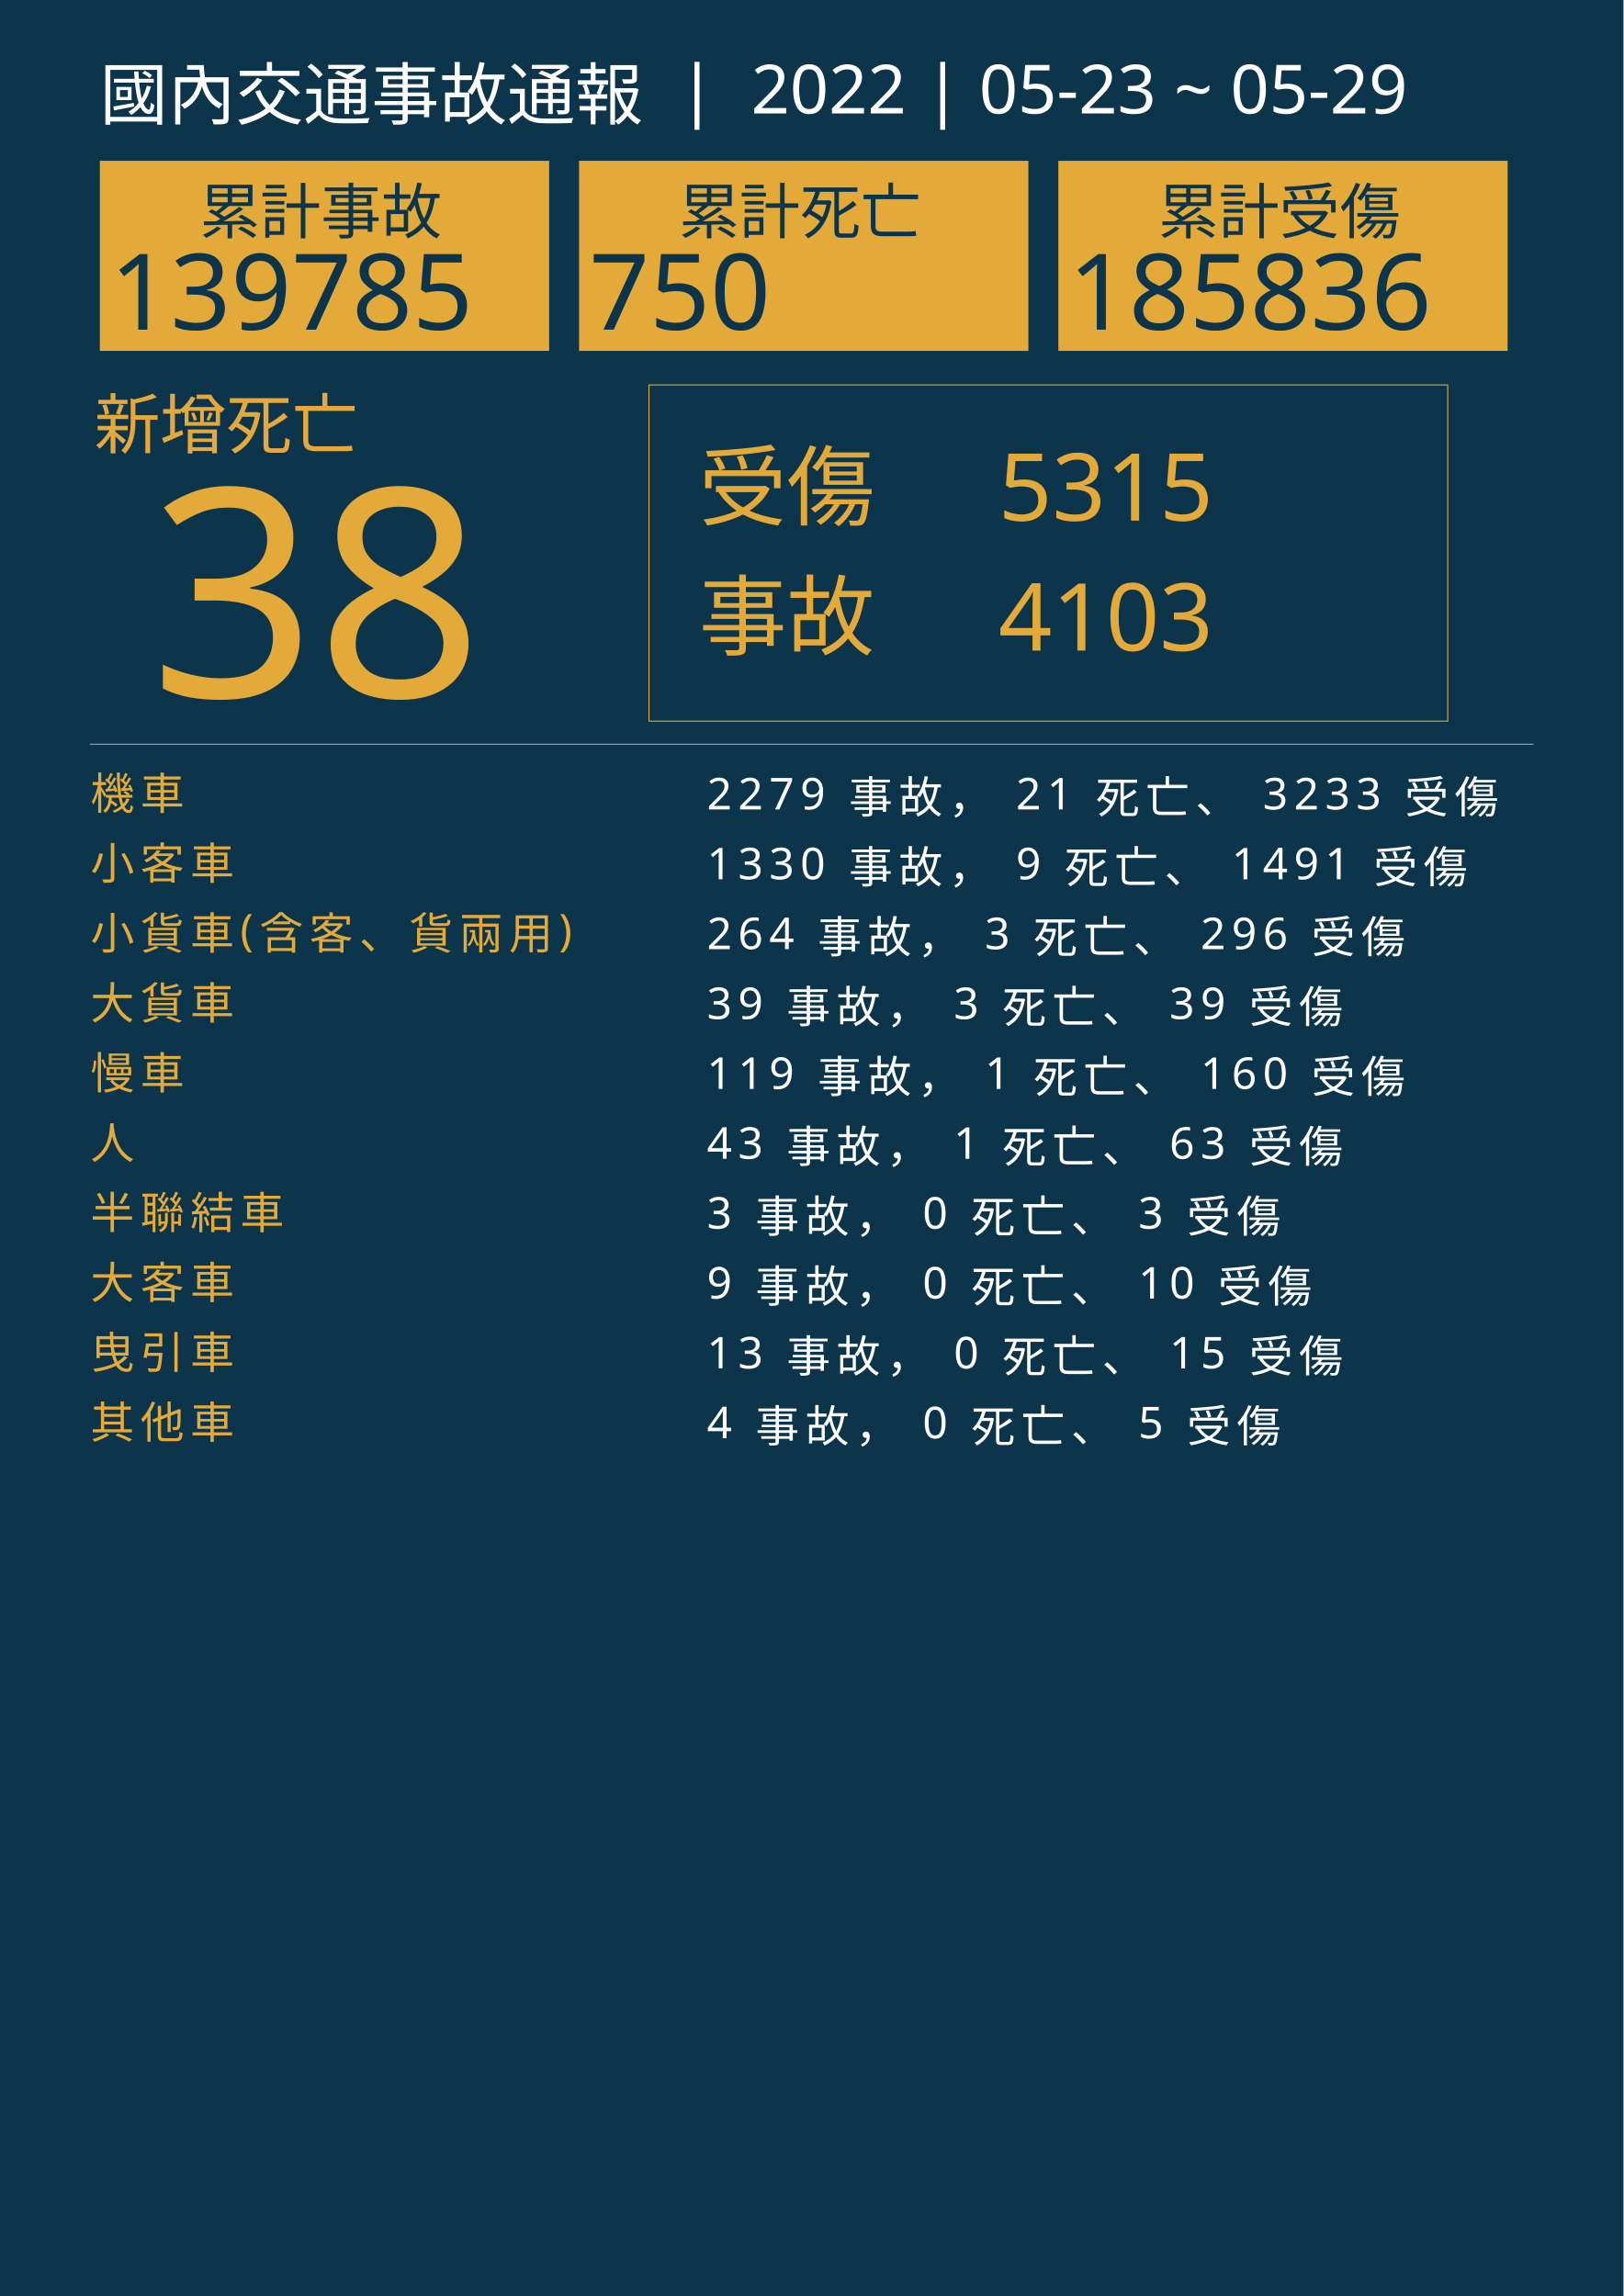
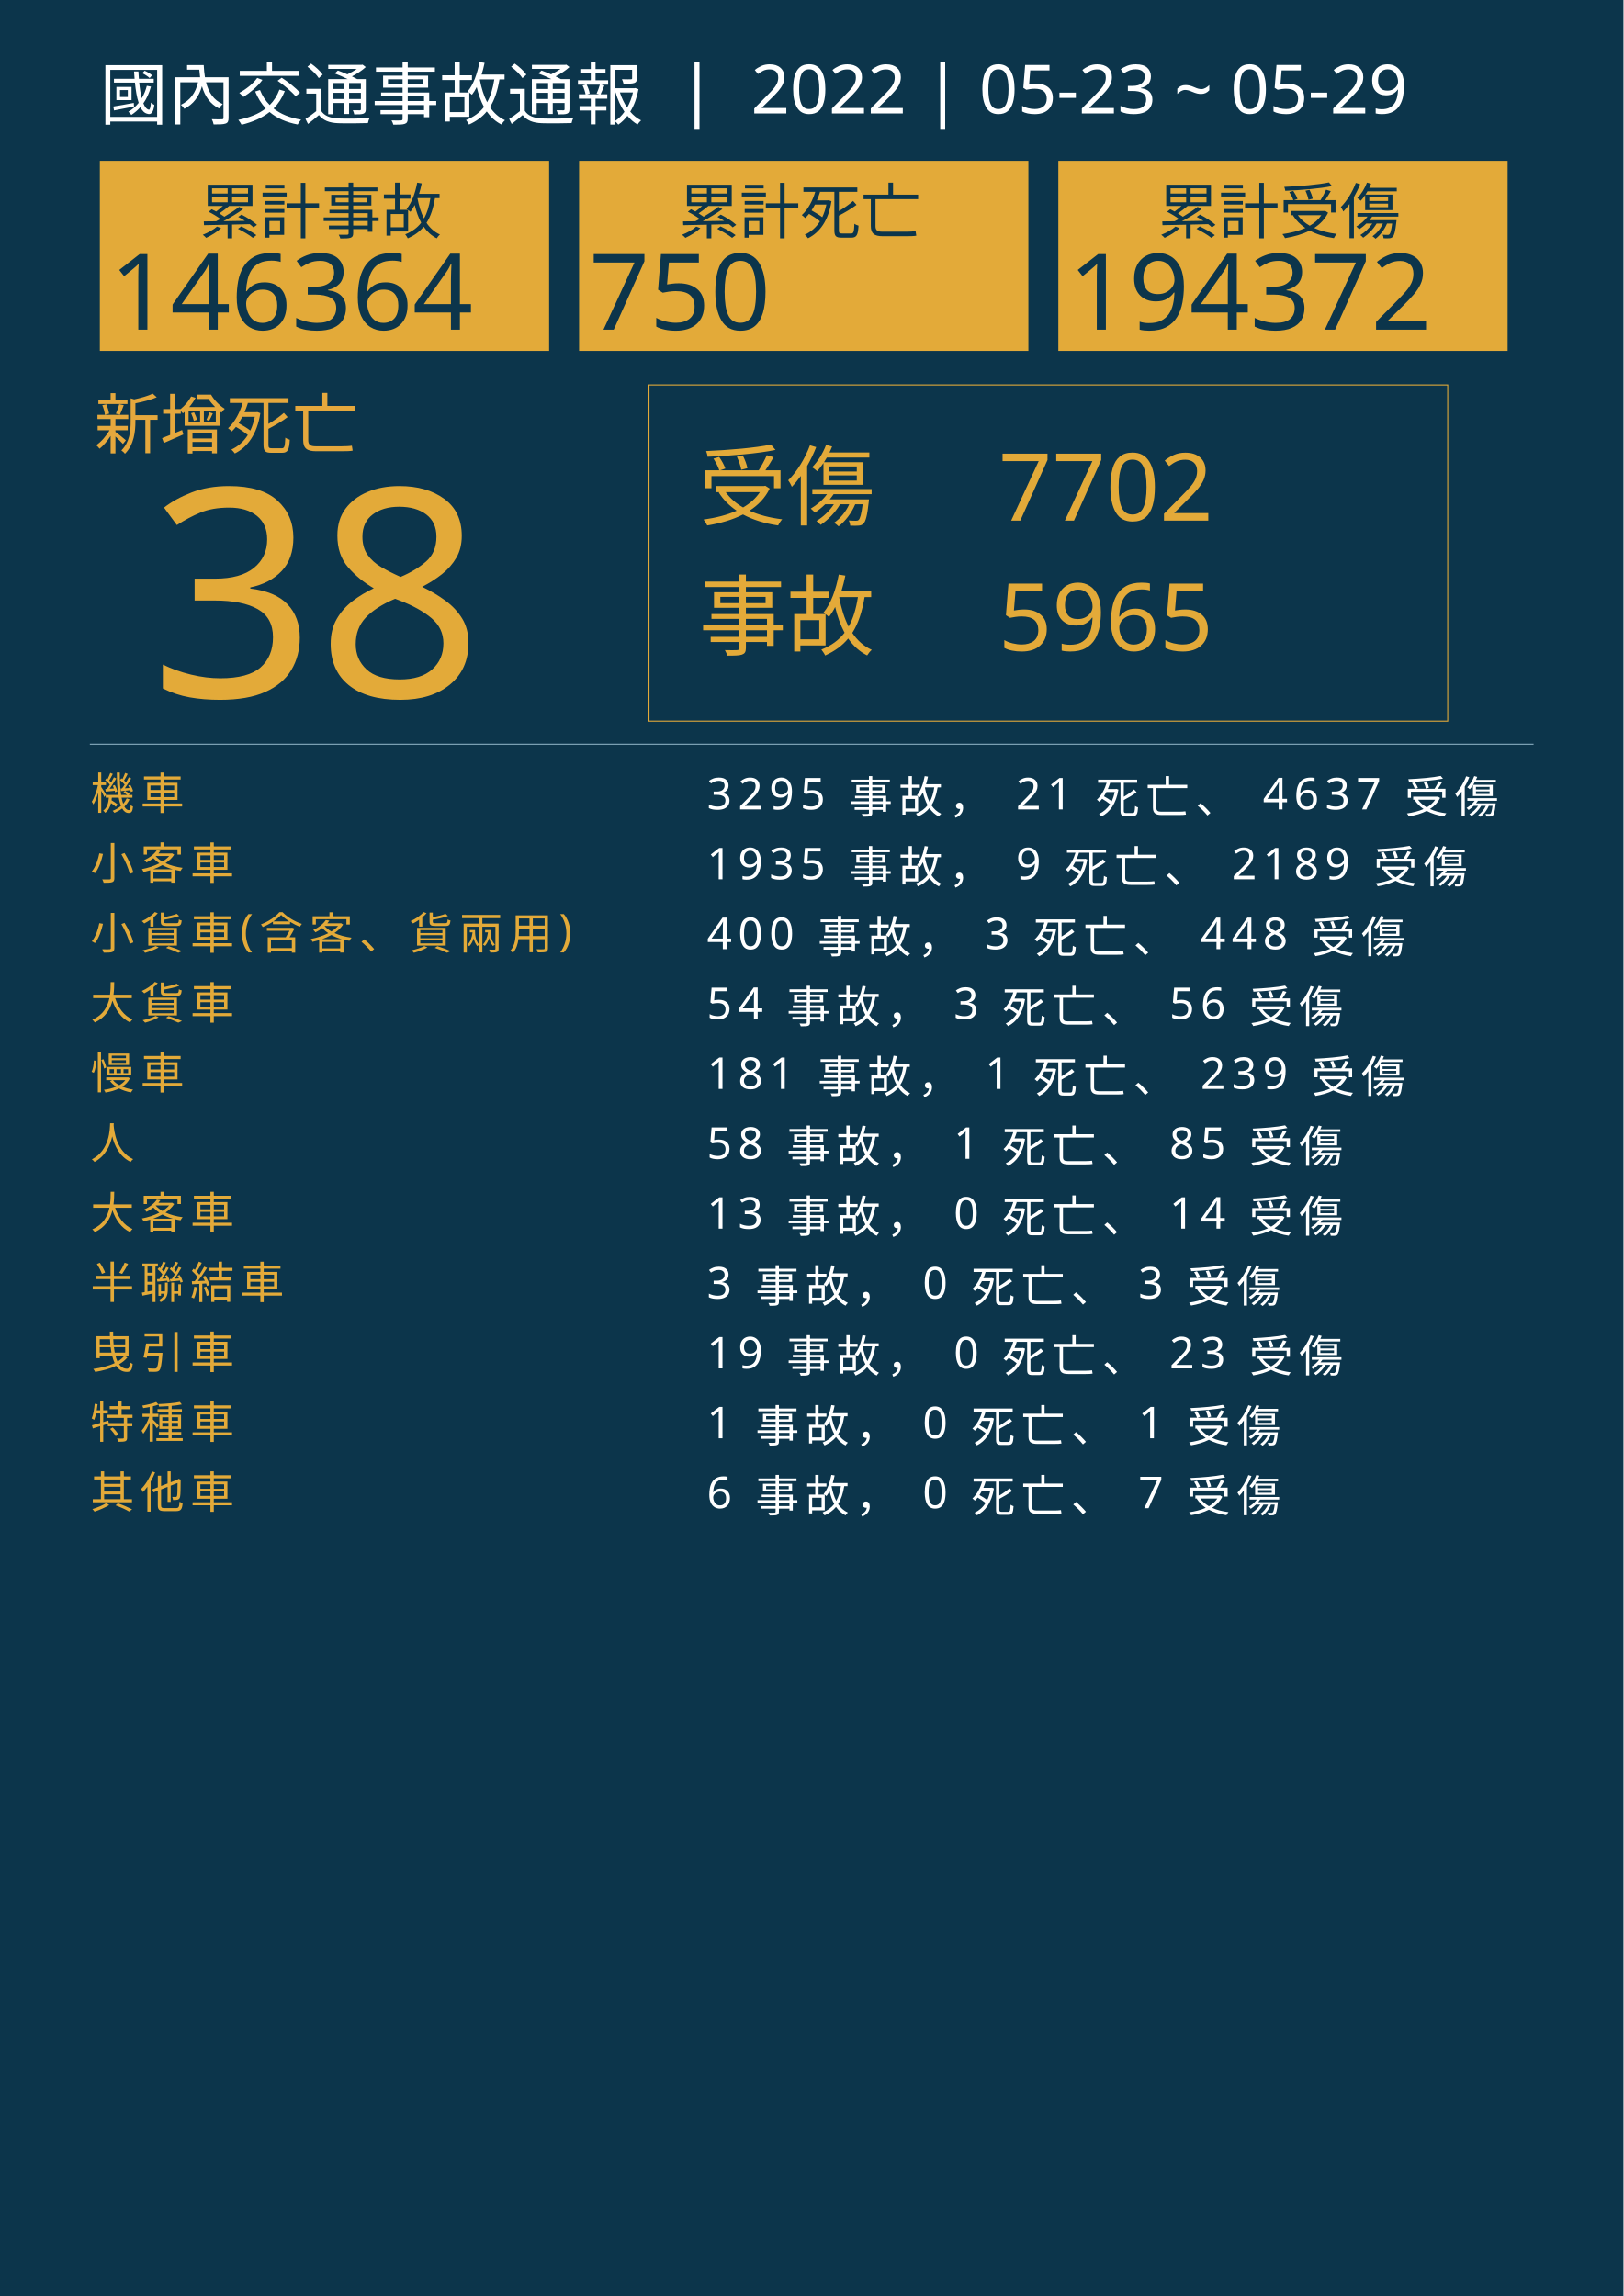
<svg xmlns="http://www.w3.org/2000/svg" version="1.1" id="圖層_1" x="0px" y="0px" viewBox="0 0 1626 2300" style="enable-background:new 0 0 1626 2300;" xml:space="preserve">
  <style type="text/css">
	.st0{fill:#0C354B;}
	.st1{fill:#E5A83D;}
	.st2{font-family:'NotoSansCJKtc-Bold-B5pc-H';}
	.st3{font-size:66px;}
	.st4{fill:#E3AA39;}
	.st5{font-family:'Arial-BoldMT';}
	.st6{font-size:291.776px;}
	.st7{fill:none;stroke:#E3AA39;stroke-miterlimit:10;}
	.st8{font-family:'NotoSansCJKtc-Light-B5pc-H';}
	.st9{font-size:88px;}
	.st10{font-family:'NotoSansCJKtc-Medium-B5pc-H';}
	.st11{font-size:94px;}
	.st12{fill:none;stroke:#8AAFC1;stroke-miterlimit:10;}
	.st13{font-size:60.649px;}
	.st14{font-size:106px;}
	.st15{fill:none;}
	.st16{font-size:44px;}
	.st17{letter-spacing:6;}
	.st18{fill:#FFFFFF;}
	.st19{letter-spacing:1;}
	.st20{font-size:68px;}
</style>
  <rect class="st0" width="1626" height="2300" />
  <text transform="matrix(1 0 0 1 94.5001 449.017)" class="st1 st2 st3">新增死亡</text>
  <g>
    <text transform="matrix(1 0 0 1 150 698.1412)" class="st4 st5 st6">38</text>
  </g>
  <g>
    <rect x="650" y="385.6" class="st7" width="800" height="336.8" />
    <g>
      <text transform="matrix(1 0 0 1 700 519.593)" class="st4 st8 st9">受傷</text>
-       <text transform="matrix(1 0 0 1 1000 521.5084)" class="st4 st10 st11">5315</text>
-       <text transform="matrix(1 0 0 1 1000 651.7274)" class="st4 st10 st11">4103</text>
+       <text transform="matrix(1 0 0 1 1000 521.5084)" class="st4 st10 st11">7702</text>
+       <text transform="matrix(1 0 0 1 1000 651.7274)" class="st4 st10 st11">5965</text>
      <text transform="matrix(1 0 0 1 700 649.4965)" class="st4 st8 st9">事故</text>
    </g>
  </g>
  <line class="st12" x1="90" y1="745.5" x2="1536" y2="745.5" />
  <g>
    <g>
      <rect x="100" y="161.1" class="st4" width="450" height="190.4" />
      <g>
        <text transform="matrix(1 0 0 1 200 233.9079)" class="st0 st10 st13">累計事故</text>
        <g>
-           <text transform="matrix(1 0 0 1 110 330.2121)" class="st0 st5 st14">139785</text>
+           <text transform="matrix(1 0 0 1 110 330.2121)" class="st0 st5 st14">146364</text>
        </g>
      </g>
    </g>
    <g>
      <rect x="580" y="161.1" class="st4" width="450" height="190.4" />
      <g>
        <text transform="matrix(1 0 0 1 680 233.908)" class="st0 st10 st13">累計死亡</text>
        <g>
          <text transform="matrix(1 0 0 1 590 330.2122)" class="st0 st5 st14">750</text>
        </g>
      </g>
    </g>
    <g>
      <rect x="1060" y="161.1" class="st4" width="450" height="190.4" />
      <g>
        <text transform="matrix(1 0 0 1 1160 233.908)" class="st0 st10 st13">累計受傷</text>
        <g>
-           <text transform="matrix(1 0 0 1 1070 330.2122)" class="st0 st5 st14">185836</text>
+           <text transform="matrix(1 0 0 1 1070 330.2122)" class="st0 st5 st14">194372</text>
        </g>
      </g>
    </g>
  </g>
  <rect x="90.6" y="772.1" class="st15" width="1141.8" height="314.8" />
  <text transform="matrix(1 0 0 1 90.5591 810.7965)">
    <tspan x="0" y="0" class="st4 st10 st16 st17">機車</tspan>
-     <tspan x="600" y="0" class="st18 st10 st16 st17"> 2279 事故， 21 死亡、 3233 受傷</tspan>
+     <tspan x="600" y="0" class="st18 st10 st16 st17"> 3295 事故， 21 死亡、 4637 受傷</tspan>
    <tspan x="0" y="70" class="st4 st10 st16 st17">小客車</tspan>
-     <tspan x="600" y="70" class="st18 st10 st16 st17"> 1330 事故， 9 死亡、 1491 受傷</tspan>
+     <tspan x="600" y="70" class="st18 st10 st16 st17"> 1935 事故， 9 死亡、 2189 受傷</tspan>
    <tspan x="0" y="140" class="st4 st10 st16 st17">小貨車(含客、貨兩用)</tspan>
-     <tspan x="600" y="140" class="st18 st10 st16 st17"> 264 事故， 3 死亡、 296 受傷</tspan>
+     <tspan x="600" y="140" class="st18 st10 st16 st17"> 400 事故， 3 死亡、 448 受傷</tspan>
    <tspan x="0" y="210" class="st4 st10 st16 st17">大貨車</tspan>
-     <tspan x="600" y="210" class="st18 st10 st16 st17"> 39 事故， 3 死亡、 39 受傷</tspan>
+     <tspan x="600" y="210" class="st18 st10 st16 st17"> 54 事故， 3 死亡、 56 受傷</tspan>
    <tspan x="0" y="280" class="st4 st10 st16 st17">慢車</tspan>
-     <tspan x="600" y="280" class="st18 st10 st16 st17"> 119 事故， 1 死亡、 160 受傷</tspan>
+     <tspan x="600" y="280" class="st18 st10 st16 st17"> 181 事故， 1 死亡、 239 受傷</tspan>
    <tspan x="0" y="350" class="st4 st10 st16 st17">人</tspan>
-     <tspan x="600" y="350" class="st18 st10 st16 st17"> 43 事故， 1 死亡、 63 受傷</tspan>
-     <tspan x="0" y="420" class="st4 st10 st16 st17">半聯結車</tspan>
-     <tspan x="600" y="420" class="st18 st10 st16 st17"> 3 事故， 0 死亡、 3 受傷</tspan>
-     <tspan x="0" y="490" class="st4 st10 st16 st17">大客車</tspan>
-     <tspan x="600" y="490" class="st18 st10 st16 st17"> 9 事故， 0 死亡、 10 受傷</tspan>
+     <tspan x="600" y="350" class="st18 st10 st16 st17"> 58 事故， 1 死亡、 85 受傷</tspan>
+     <tspan x="0" y="420" class="st4 st10 st16 st17">大客車</tspan>
+     <tspan x="600" y="420" class="st18 st10 st16 st17"> 13 事故， 0 死亡、 14 受傷</tspan>
+     <tspan x="0" y="490" class="st4 st10 st16 st17">半聯結車</tspan>
+     <tspan x="600" y="490" class="st18 st10 st16 st17"> 3 事故， 0 死亡、 3 受傷</tspan>
    <tspan x="0" y="560" class="st4 st10 st16 st17">曳引車</tspan>
-     <tspan x="600" y="560" class="st18 st10 st16 st17"> 13 事故， 0 死亡、 15 受傷</tspan>
-     <tspan x="0" y="630" class="st4 st10 st16 st17">其他車</tspan>
-     <tspan x="600" y="630" class="st18 st10 st16 st17"> 4 事故， 0 死亡、 5 受傷</tspan>
+     <tspan x="600" y="560" class="st18 st10 st16 st17"> 19 事故， 0 死亡、 23 受傷</tspan>
+     <tspan x="0" y="630" class="st4 st10 st16 st17">特種車</tspan>
+     <tspan x="600" y="630" class="st18 st10 st16 st17"> 1 事故， 0 死亡、 1 受傷</tspan>
+     <tspan x="0" y="700" class="st4 st10 st16 st17">其他車</tspan>
+     <tspan x="600" y="700" class="st18 st10 st16 st17"> 6 事故， 0 死亡、 7 受傷</tspan>
  </text>
  <text transform="matrix(1 0 0 1 100 119.2712)" class="st18 st8 st20">國內交通事故通報  |  2022 | 05-23 ~ 05-29</text>
</svg>
